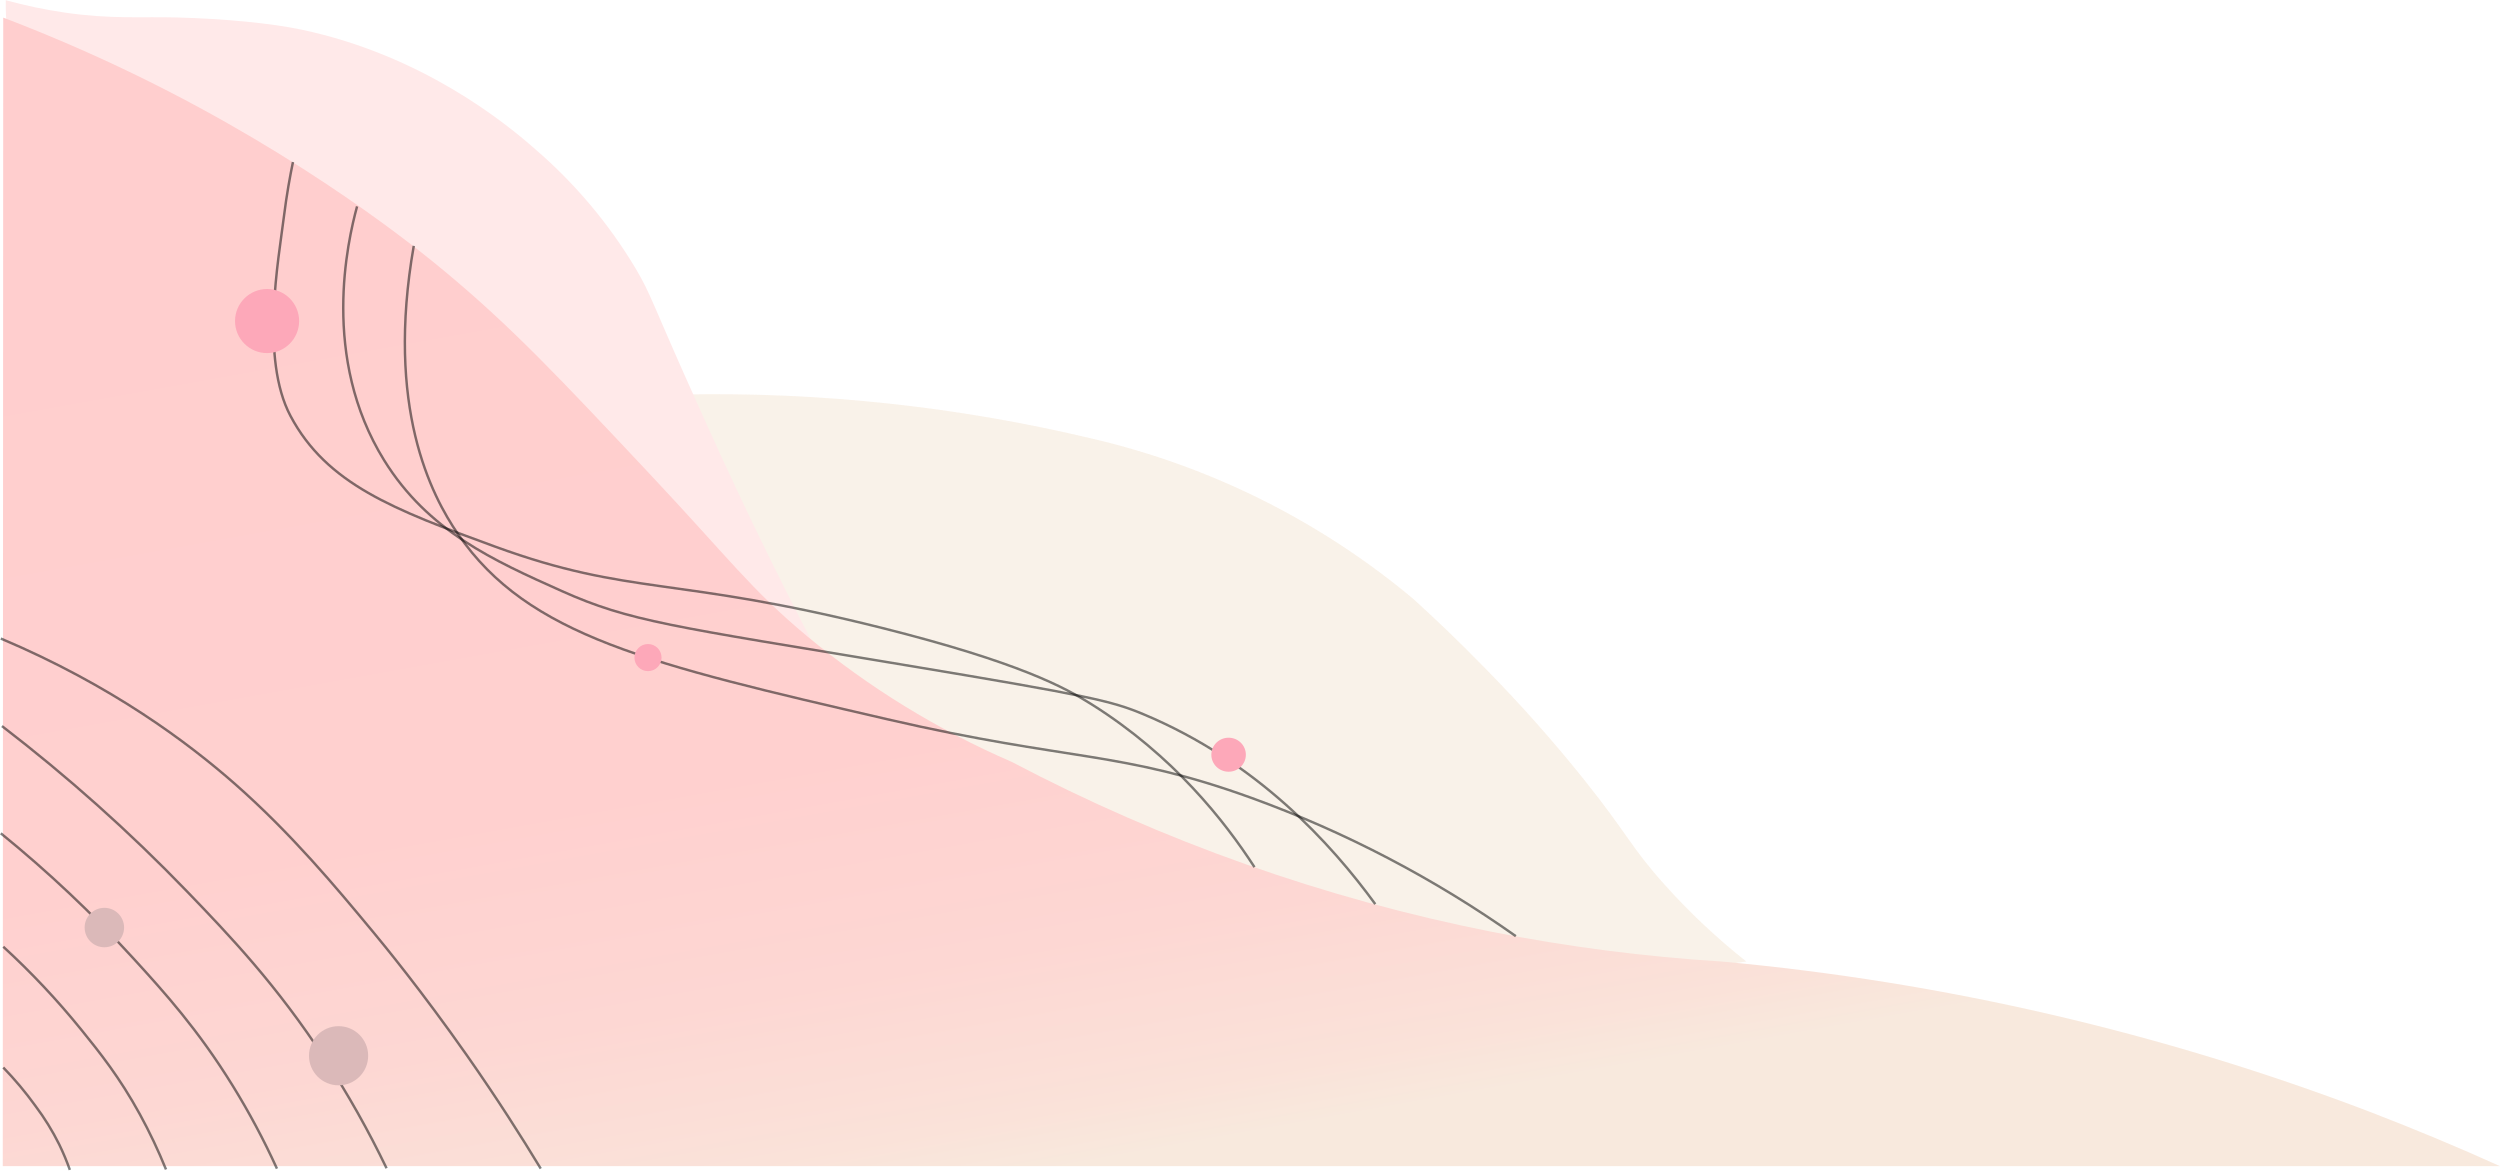
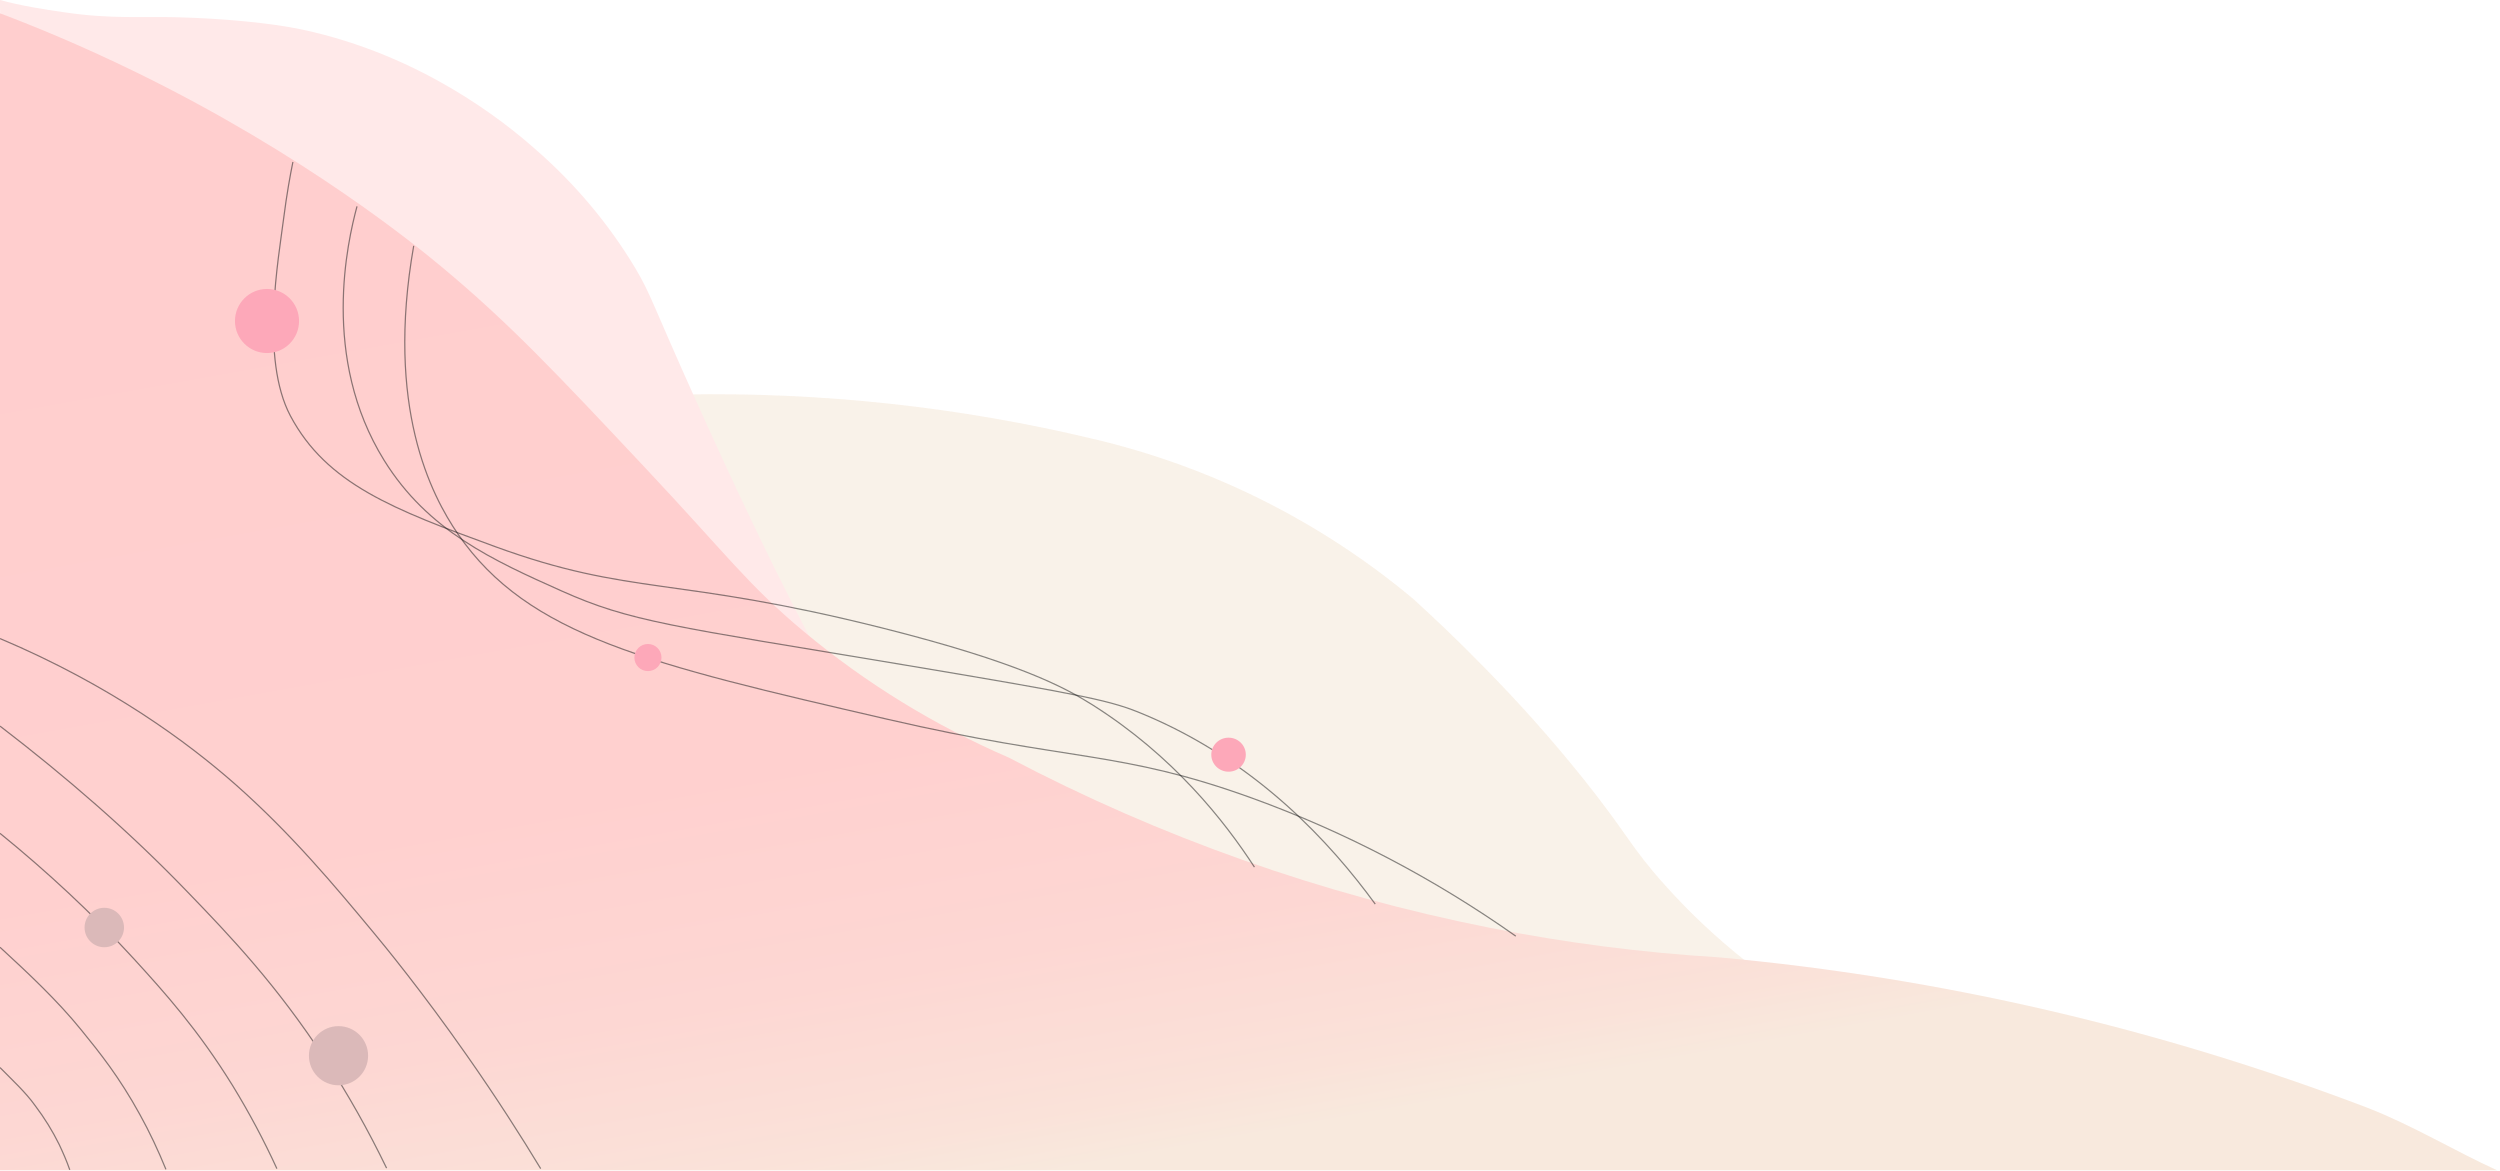
- <svg xmlns="http://www.w3.org/2000/svg" id="BG" viewBox="0 0 1014.02 474.67">
-   <defs>
-     <style>.cls-1{fill:#f7ecdf;opacity:0.7;}.cls-2{fill:#ffe9e9;}.cls-3{fill:url(#linear-gradient);}.cls-4{fill:none;stroke:#000;stroke-miterlimit:10;opacity:0.5;}.cls-5{fill:#dbb9b9;}.cls-6{fill:#fda8b9;}</style>
-     <linearGradient id="linear-gradient" x1="-152.54" y1="203.65" x2="-67.66" y2="675.4" gradientTransform="translate(352.47 1271.07) rotate(180)" gradientUnits="userSpaceOnUse">
-       <stop offset="0" stop-color="#f8e9dd" />
-       <stop offset="0.05" stop-color="#fae2d9" />
-       <stop offset="0.19" stop-color="#fdd7d3" />
-       <stop offset="0.38" stop-color="#ffd0cf" />
-       <stop offset="0.92" stop-color="#ffcece" />
-     </linearGradient>
-   </defs>
-   <path class="cls-1" d="M708,996.78a265.37,265.37,0,0,1-33-31c-14.06-15.66-14.81-20.25-33-43a593.94,593.94,0,0,0-40-45c-11.18-11.48-21.17-20.89-29-28a313.76,313.76,0,0,0-130-65,660.35,660.35,0,0,0-166-18c6.39,11.46,12.78,23.79,19,37,8.75,18.57,16,36.35,22,53a375.32,375.32,0,0,0,47,43c49,37.73,98.44,56.34,134,66a278.89,278.89,0,0,0,156,38Z" transform="translate(0.33 -606.78)" />
-   <path class="cls-2" d="M331,870.78c-6.93-13.19-15.85-30.62-25.84-51.39-9.7-20.15-17.21-36.82-22.86-49.37-18.49-41.08-18.35-43.44-24.85-54.41a197.5,197.5,0,0,0-40.75-48.37c-12.86-11.36-46.26-38.1-94.42-48.37-12.77-2.72-31.75-4.49-50.69-5-14.47-.42-26.83.78-45.72-2a198,198,0,0,1-23.86-5c0,1,0,2,0,3C2.76,665.14,46.22,760.89,331,870.78Z" transform="translate(0.33 -606.78)" />
-   <path class="cls-3" d="M1013.68,1079.78q-25.27-11.43-52.7-22a990.77,990.77,0,0,0-263-61,707.23,707.23,0,0,1-93-12,717.9,717.9,0,0,1-195-69,343.19,343.19,0,0,1-83-51c-22.81-19-31.54-31.43-64-66-36.53-38.9-55.63-59.24-83-82-10.24-8.51-55.44-45.47-124-79-21.89-10.7-40.92-18.49-55-23.85L.79,1079.78Z" transform="translate(0.33 -606.78)" />
-   <path class="cls-4" d="M614.5,986.5a455.11,455.11,0,0,0-107-56c-53.86-19.53-72.91-14.62-148-32-96.46-22.32-145.52-33.68-174-75-10.94-15.87-29.47-51.59-18-117" transform="translate(0.33 -606.78)" />
-   <path class="cls-4" d="M28,1081.29A99.62,99.62,0,0,0,23.7,1071,99.63,99.63,0,0,0,14,1055.29a138.62,138.62,0,0,0-13-15.51" transform="translate(0.33 -606.78)" />
-   <path class="cls-4" d="M67,1081.12a212.68,212.68,0,0,0-10.58-22.34c-8.3-15.13-16.23-25-23.71-34.25A311,311,0,0,0,1,990.78" transform="translate(0.33 -606.78)" />
-   <path class="cls-4" d="M112,1080.79a302.43,302.43,0,0,0-17.94-33.63c-14.08-22.78-27.53-37.67-40.22-51.57A498,498,0,0,0,0,944.78" transform="translate(0.33 -606.78)" />
-   <path class="cls-4" d="M156.46,1080.63a390.26,390.26,0,0,0-25-44.35c-19.6-30-38.33-49.67-56-68a678.75,678.75,0,0,0-75-67" transform="translate(0.33 -606.78)" />
-   <path class="cls-4" d="M219,1080.78c-7.8-12.88-17.77-28.56-30-46-18.24-26-33.54-44.62-38-50-15.17-18.28-33-39.72-56-60-19-16.69-49.77-39.88-95-59" transform="translate(0.33 -606.78)" />
-   <circle class="cls-5" cx="42.33" cy="376.22" r="8" />
-   <circle class="cls-5" cx="137.33" cy="428.22" r="12" />
-   <path class="cls-4" d="M557.5,973.5c-17.84-24.44-47.82-57.67-94-77-12.87-5.38-21.61-7.44-97-20-94.79-15.8-111.32-17.61-139-30s-54.18-24.26-72-53c-25.79-41.6-14.83-88.89-11-103" transform="translate(0.33 -606.78)" />
-   <path class="cls-4" d="M508.5,958.5c-12.07-18.63-32.82-45.14-66-66-10.87-6.84-29.37-17-85-31-84.38-21.21-101.7-12.82-157-33-41.29-15.07-68.31-25.38-83-53-12.34-23.21-4.78-63.9-2.72-80.52,1.16-9.36,2.6-17.1,3.72-22.48" transform="translate(0.33 -606.78)" />
-   <circle class="cls-6" cx="108.33" cy="130.22" r="13" />
-   <circle class="cls-6" cx="262.83" cy="266.72" r="5.5" />
-   <ellipse class="cls-6" cx="498.33" cy="306.12" rx="7" ry="6.9" />
+ <svg xmlns="http://www.w3.org/2000/svg" version="1.1" id="BG" x="0px" y="0px" viewBox="0 0 1014 474.7" style="enable-background:new 0 0 1014 474.7;" xml:space="preserve">
+   <style type="text/css">
+ 	.st0{opacity:0.7;fill:#F7ECDF;enable-background:new    ;}
+ 	.st1{fill:#FFE9E9;}
+ 	.st2{fill:url(#SVGID_1_);}
+ 	.st3{opacity:0.5;fill:none;stroke:#141515;stroke-width:0.5;stroke-miterlimit:10;enable-background:new    ;}
+ 	.st4{fill:#DBB9B9;}
+ 	.st5{fill:#FDA8B9;}
+ </style>
+   <path class="st0" d="M708.3,390c-11.9-9.4-22.9-19.7-33-31c-14.1-15.7-14.8-20.2-33-43c-12.6-15.7-25.9-30.7-40-45  c-11.2-11.5-21.2-20.9-29-28c-37.6-31.5-82.2-53.8-130-65c-54.3-13-110.1-19-166-18c6.4,11.5,12.8,23.8,19,37  c8.8,18.6,16,36.3,22,53c14.4,15.6,30.1,30,47,43c49,37.7,98.4,56.3,134,66c47.2,27.7,101.4,40.9,156,38L708.3,390z" />
+   <path class="st1" d="M331.3,264c-6.9-13.2-15.9-30.6-25.8-51.4c-9.7-20.2-17.2-36.8-22.9-49.4c-18.5-41.1-18.4-43.4-24.9-54.4  c-10.9-18.2-24.7-34.5-40.7-48.4c-12.9-11.4-46.3-38.1-94.4-48.4c-12.8-2.7-31.8-4.5-50.7-5c-14.5-0.4-26.8,0.8-45.7-2  C18.2,3.9,7.8,2.2,0,0c0,1,0,2,0,3C0.8,58.3,46.6,154.1,331.3,264z" />
+   <linearGradient id="SVGID_1_" gradientUnits="userSpaceOnUse" x1="-1055.324" y1="877.478" x2="-969.987" y2="403.19" gradientTransform="matrix(-1 0 0 1 -551.2 -415.7101)">
+     <stop offset="0" style="stop-color:#F8E9DD" />
+     <stop offset="5.000000e-02" style="stop-color:#FAE2D9" />
+     <stop offset="0.19" style="stop-color:#FDD7D3" />
+     <stop offset="0.38" style="stop-color:#FFD0CF" />
+     <stop offset="0.92" style="stop-color:#FFCECE" />
+   </linearGradient>
+   <path class="st2" d="M1012.9,474.7c-16.8-7.6-34.4-18.3-52.7-25.4c-84.5-32.2-173-52.8-263-61c-31.2-1.9-62.3-5.9-93-12  c-68-13.5-133.7-36.7-195-69c-30-13-57.9-30.1-83-51c-22.8-19-31.5-31.4-64-66c-36.5-38.9-55.6-59.2-83-82  c-10.2-8.5-55.4-45.5-124-79C33.3,18.6,14.1,10.7,0,5.4v469.3H1012.9z" />
+   <path class="st3" d="M614.8,379.7c-33-23.3-69-42.2-107-56c-53.9-19.5-72.9-14.6-148-32c-96.5-22.3-145.5-33.7-174-75  c-10.9-15.9-29.5-51.6-18-117" />
+   <path class="st3" d="M28.3,474.5c-1.2-3.5-2.7-6.9-4.3-10.3c-2.7-5.5-6-10.8-9.7-15.7C10.4,443,4.7,437.8,0,433" />
+   <path class="st3" d="M67.3,474.3c-3.1-7.6-6.6-15.1-10.6-22.3c-8.3-15.1-16.2-25-23.7-34.2c-9.7-12-21.6-23.1-33-33.6" />
+   <path class="st3" d="M112.3,474c-5.3-11.6-11.3-22.8-17.9-33.6c-14.1-22.8-27.5-37.7-40.2-51.6C37.5,370.6,19.2,353.6,0,338" />
+   <path class="st3" d="M156.8,473.8c-7.4-15.3-15.7-30.1-25-44.3c-19.6-30-38.3-49.7-56-68c-23.3-24.2-49.2-46.6-75.8-67" />
+   <path class="st3" d="M219.3,474c-7.8-12.9-17.8-28.6-30-46c-18.2-26-33.5-44.6-38-50c-15.2-18.3-33-39.7-56-60  c-19-16.7-50.1-39.9-95.3-59" />
+   <circle class="st4" cx="42.3" cy="376.2" r="8" />
+   <circle class="st4" cx="137.3" cy="428.2" r="12" />
+   <path class="st3" d="M557.8,366.7c-17.8-24.4-47.8-57.7-94-77c-12.9-5.4-21.6-7.4-97-20c-94.8-15.8-111.3-17.6-139-30  s-54.2-24.3-72-53c-25.8-41.6-14.8-88.9-11-103" />
+   <path class="st3" d="M508.8,351.7c-12.1-18.6-32.8-45.1-66-66c-10.9-6.8-29.4-17-85-31c-84.4-21.2-101.7-12.8-157-33  c-41.3-15.1-68.3-25.4-83-53c-12.3-23.2-4.8-63.9-2.7-80.5c1.2-9.4,2.6-17.1,3.7-22.5" />
+   <circle class="st5" cx="108.3" cy="130.2" r="13" />
+   <circle class="st5" cx="262.8" cy="266.7" r="5.5" />
+   <ellipse class="st5" cx="498.3" cy="306.1" rx="7" ry="6.9" />
</svg>
